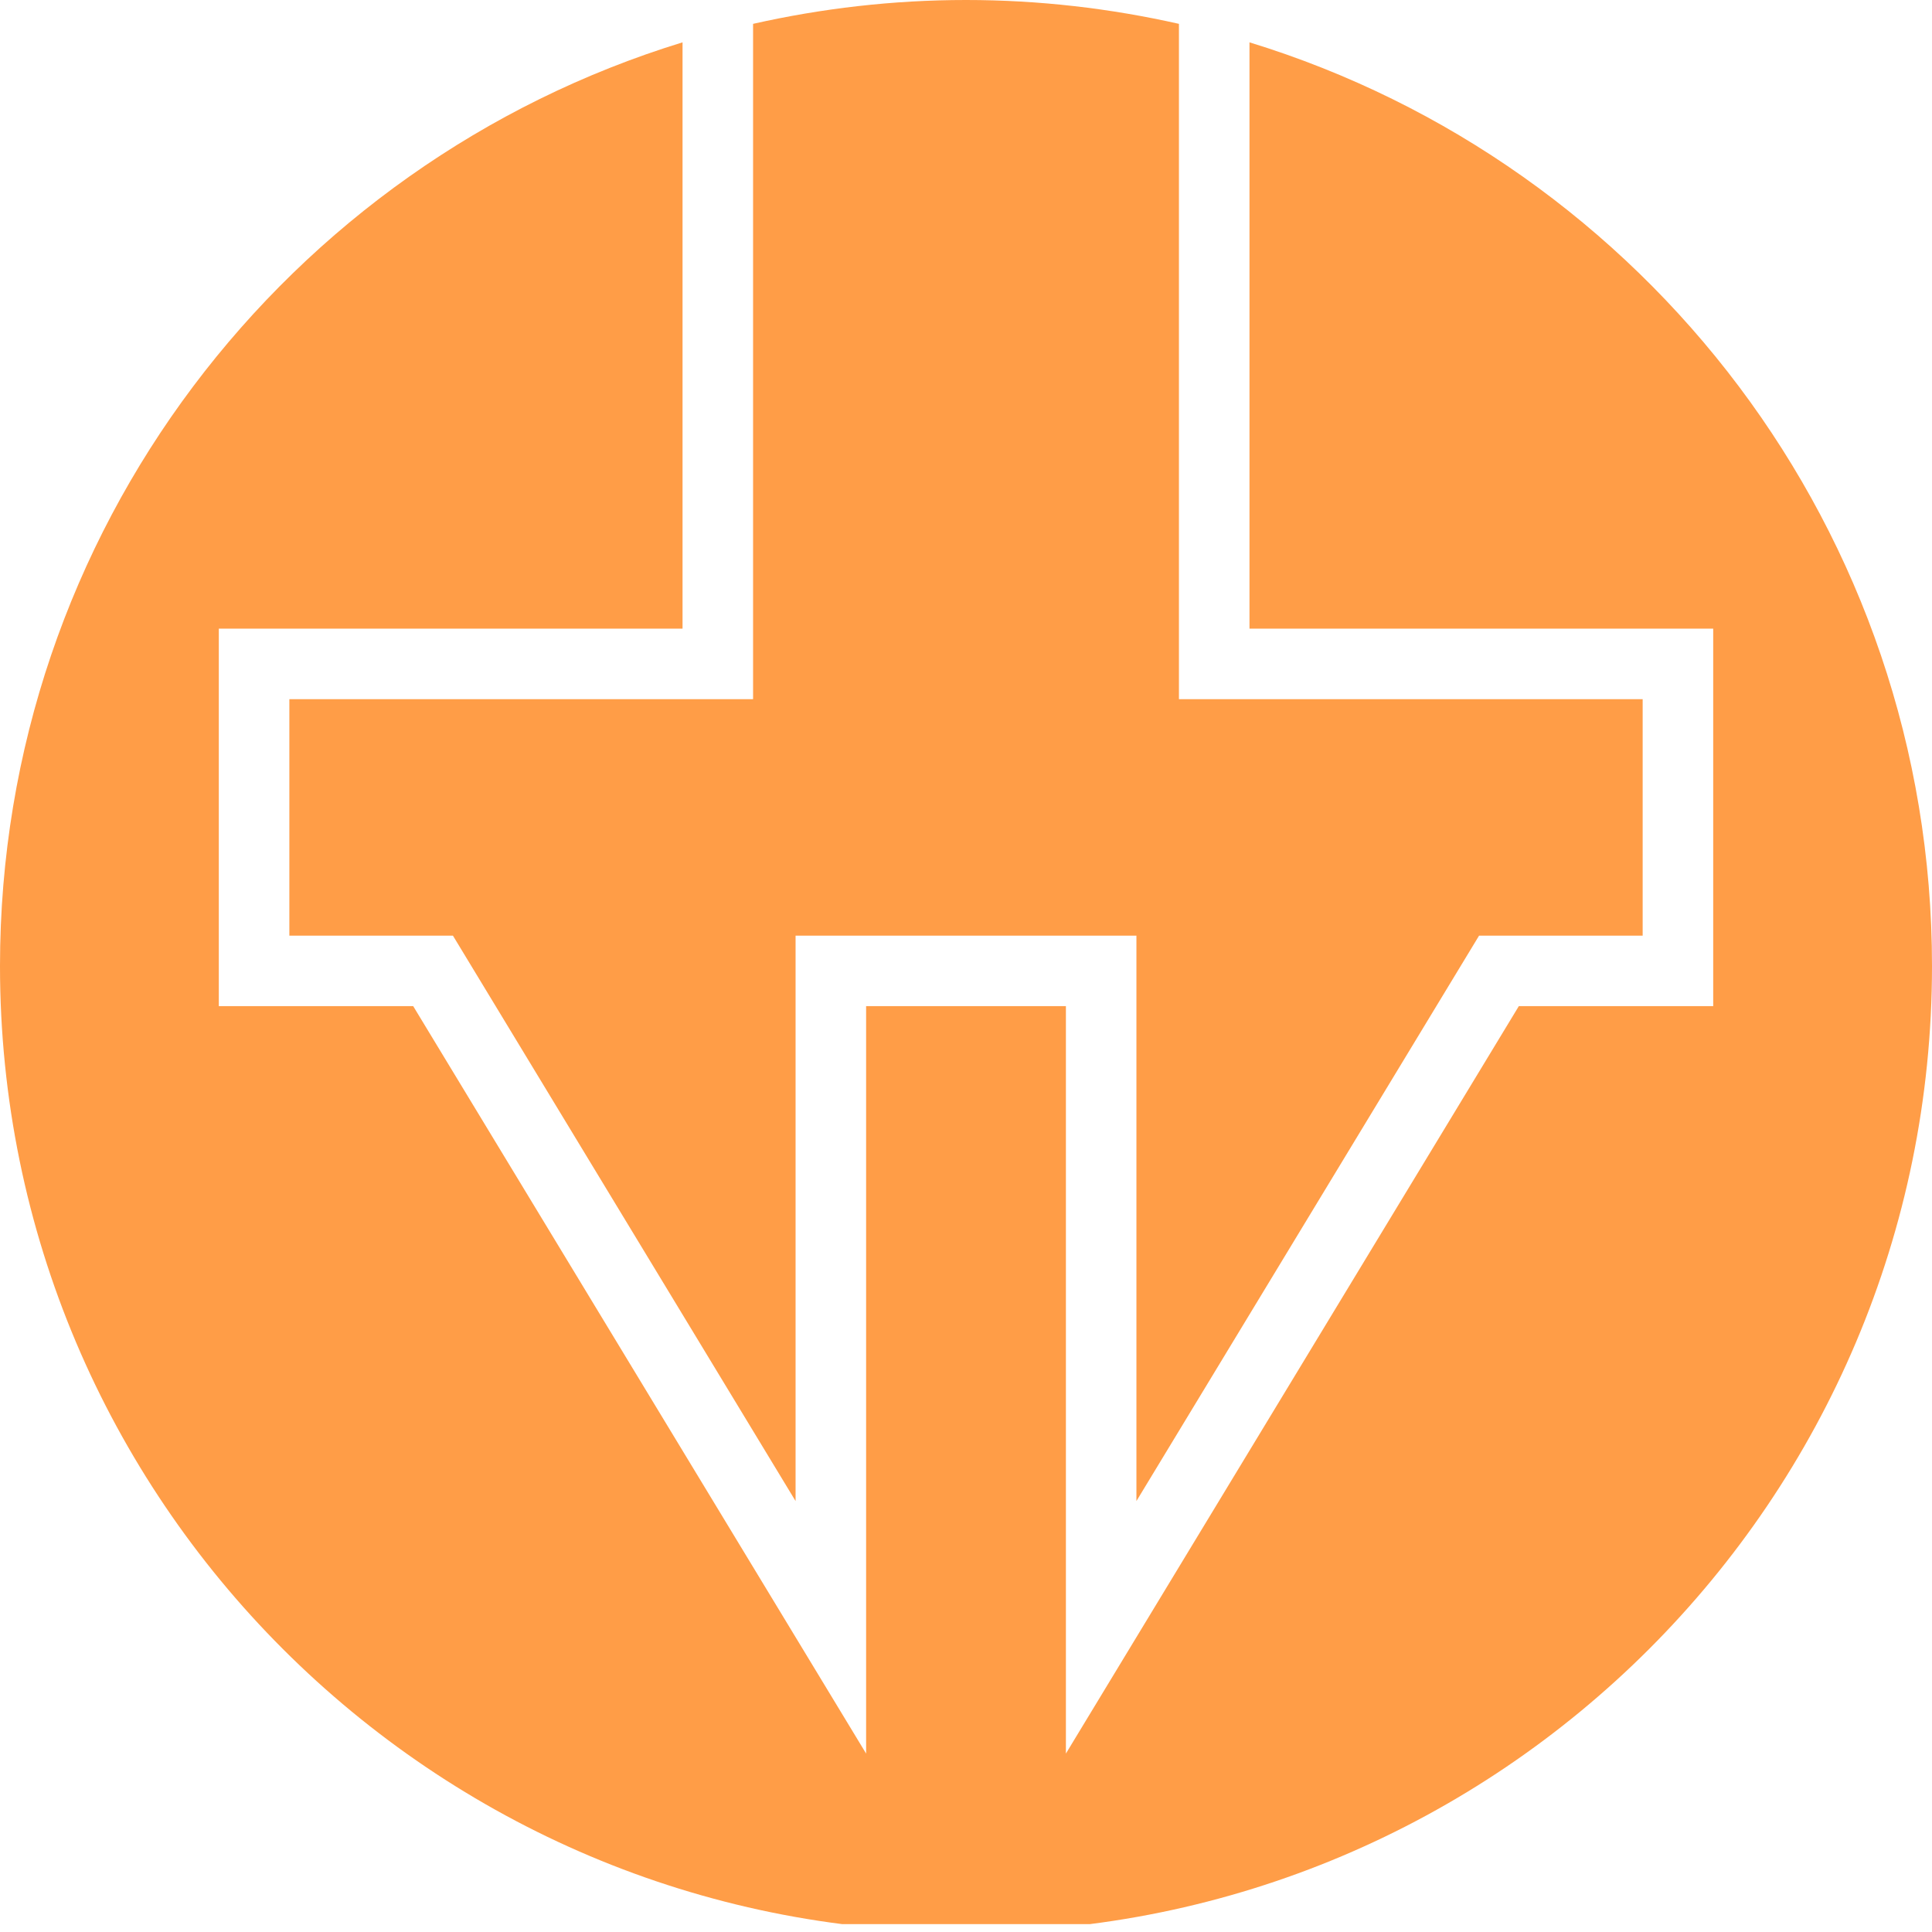
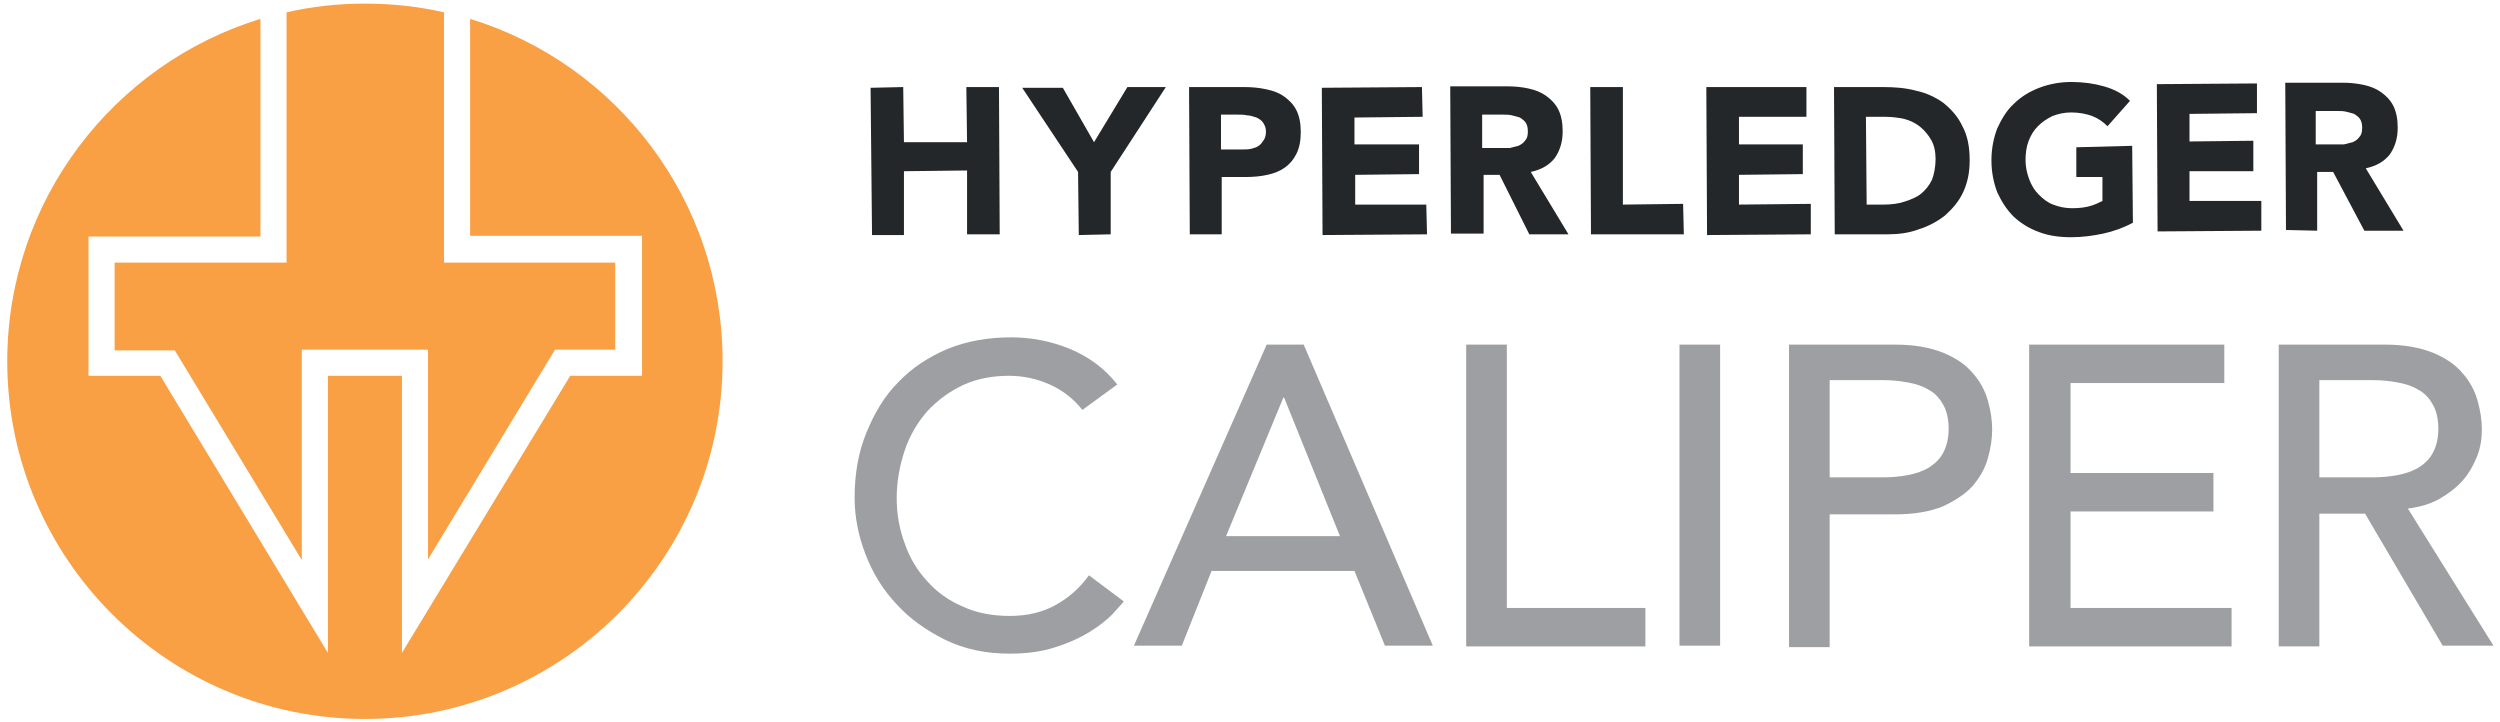
- <svg xmlns="http://www.w3.org/2000/svg" viewBox="0 0.401 98.599 98.599">
-   <defs>
-     <clipPath id="clippath7">
-       <path d="M 0 0 L 342.542 0 L 342.542 98.599 L 0 98.599 Z" style="fill: none; clip-rule: nonzero;" />
-     </clipPath>
-   </defs>
+ <svg xmlns="http://www.w3.org/2000/svg" version="1.1" id="Layer_1" x="0px" y="0px" viewBox="0 0 344.6 99.5" style="enable-background:new 0 0 344.6 99.5;" xml:space="preserve">
+   <style type="text/css">
+ 	.st0{fill:#F99F44;}
+ 	.st1{fill:#24272A;}
+ 	.st2{fill:#9D9FA2;}
+ </style>
  <g>
    <g>
-       <path d="M 14.767 36.084 L 14.767 48.151 L 23.115 48.151 L 40.602 77.007 L 40.602 48.151 L 57.997 48.151 L 57.997 77.007 L 75.484 48.151 L 83.833 48.151 L 83.833 36.084 L 60.167 36.084 L 60.167 1.618 C 56.669 0.83 53.036 0.401 49.3 0.401 C 45.564 0.401 41.931 0.83 38.433 1.618 L 38.433 36.084 L 14.767 36.084" style="fill: rgb(255, 157, 71); fill-opacity: 1; clip-path: url(#clippath7);" />
-       <path d="M 63.767 2.562 L 63.767 32.484 L 87.433 32.484 L 87.433 51.75 L 77.512 51.75 L 54.398 89.894 L 54.398 51.75 L 44.202 51.75 L 44.202 89.894 L 21.088 51.75 L 11.167 51.75 L 11.167 32.484 L 34.833 32.484 L 34.833 2.562 C 14.666 8.745 0 27.508 0 49.701 C 0 76.928 22.072 99 49.3 99 C 76.527 99 98.599 76.928 98.599 49.701 C 98.599 27.508 83.934 8.745 63.767 2.562" style="fill: rgb(255, 157, 71); fill-opacity: 1; clip-path: url(#clippath7);" />
+       <path class="st0" d="M15.8,36.2v12.1h8.3l17.5,28.9V48.2H59v28.9l17.5-28.9h8.3V36.2H61.2V1.7c-3.5-0.8-7.1-1.2-10.9-1.2    S43,0.9,39.5,1.7v34.5H15.8z" />
+       <path class="st0" d="M64.8,2.6v29.9h23.7v19.3h-9.9L55.4,90V51.8H45.2V90L22.1,51.8h-9.9V32.6h23.7V2.6C15.7,8.8,1,27.6,1,49.8    C1,77,23.1,99.1,50.3,99.1S99.6,77,99.6,49.8C99.6,27.6,85,8.8,64.8,2.6z" />
+     </g>
+     <g>
+       <polygon class="st1" points="124.6,23.6 133.3,23.5 133.3,32.3 137.8,32.3 137.7,12 133.2,12 133.3,19.6 124.6,19.6 124.5,12     120,12.1 120.2,32.4 124.6,32.4   " />
+       <polygon class="st1" points="148.7,32.4 153.1,32.3 153.1,23.7 160.7,12 155.4,12 150.8,19.6 146.5,12.1 140.9,12.1 148.6,23.7       " />
+       <path class="st1" d="M168.4,32.3l0-7.9l3.3,0c1.1,0,2.1-0.1,3-0.3c0.9-0.2,1.7-0.5,2.4-1c0.7-0.5,1.2-1.1,1.6-1.9    c0.4-0.8,0.6-1.8,0.6-3c0-1.2-0.2-2.2-0.6-3c-0.4-0.8-1-1.4-1.7-1.9c-0.7-0.5-1.5-0.8-2.5-1c-0.9-0.2-1.9-0.3-3-0.3l-7.6,0    l0.1,20.3L168.4,32.3z M170.6,15.8c0.4,0,0.9,0,1.3,0.1c0.5,0,0.9,0.2,1.3,0.3c0.4,0.2,0.7,0.4,0.9,0.7c0.2,0.3,0.4,0.7,0.4,1.2    c0,0.5-0.1,0.9-0.3,1.2c-0.2,0.3-0.4,0.6-0.7,0.8c-0.3,0.2-0.6,0.3-1,0.4c-0.4,0.1-0.8,0.1-1.2,0.1l-3,0l0-4.8L170.6,15.8z" />
+       <polygon class="st1" points="196.7,32.3 196.6,28.2 186.8,28.2 186.8,24.1 195.6,24 195.6,19.9 186.7,19.9 186.7,16.2 196.1,16.1     196,12 182.2,12.1 182.3,32.4   " />
+       <path class="st1" d="M210.8,32.3l5.4,0l-5.2-8.6c1.4-0.3,2.5-0.9,3.3-1.9c0.7-1,1.1-2.2,1.1-3.7c0-1.2-0.2-2.2-0.6-3    c-0.4-0.8-1-1.4-1.7-1.9c-0.7-0.5-1.5-0.8-2.4-1c-0.9-0.2-1.9-0.3-2.9-0.3l-7.9,0l0.1,20.3l4.5,0l0-8.1l2.2,0L210.8,32.3z     M204.3,20.4l0-4.6l2.9,0c0.4,0,0.8,0,1.2,0.1c0.4,0.1,0.8,0.2,1.1,0.3c0.3,0.2,0.6,0.4,0.8,0.7c0.2,0.3,0.3,0.7,0.3,1.2    c0,0.6-0.1,1-0.4,1.3c-0.2,0.3-0.5,0.5-0.9,0.7c-0.4,0.1-0.8,0.2-1.2,0.3c-0.4,0-0.9,0-1.3,0L204.3,20.4z" />
+       <polygon class="st1" points="232.1,32.3 232,28.1 223.7,28.2 223.7,12 219.2,12 219.3,32.3   " />
+       <polygon class="st1" points="249.6,32.3 249.6,28.1 239.7,28.2 239.7,24.1 248.5,24 248.5,19.9 239.7,19.9 239.7,16.1 249,16.1     249,12 235.2,12 235.3,32.4   " />
+       <path class="st1" d="M268.1,29.7c1-0.9,1.9-1.9,2.5-3.2c0.6-1.3,0.9-2.7,0.9-4.4c0-1.9-0.3-3.4-1-4.7c-0.6-1.3-1.5-2.3-2.6-3.2    c-1.1-0.8-2.4-1.4-3.8-1.7c-1.5-0.4-3-0.5-4.6-0.5l-6.7,0l0.1,20.3l7.3,0c1.5,0,3-0.2,4.3-0.7C265.8,31.2,267.1,30.5,268.1,29.7z     M259.6,28.2l-2.3,0l-0.1-12.1l2.6,0c0.9,0,1.8,0.1,2.7,0.3c0.8,0.2,1.6,0.6,2.2,1.1c0.6,0.5,1.1,1.1,1.5,1.8    c0.4,0.7,0.6,1.6,0.6,2.6c0,1.1-0.2,2.1-0.5,2.9c-0.4,0.8-0.9,1.4-1.5,1.9c-0.6,0.5-1.4,0.8-2.3,1.1    C261.6,28.1,260.6,28.2,259.6,28.2z" />
+       <path class="st1" d="M286.2,20.3l0,4.1l3.6,0l0,3.3c-0.4,0.2-1,0.5-1.7,0.7c-0.7,0.2-1.5,0.3-2.5,0.3c-1,0-1.8-0.2-2.6-0.5    c-0.8-0.3-1.4-0.8-2-1.4c-0.6-0.6-1-1.3-1.3-2.1c-0.3-0.8-0.5-1.7-0.5-2.6c0-0.9,0.1-1.8,0.4-2.6c0.3-0.8,0.7-1.5,1.3-2.1    c0.6-0.6,1.2-1,2-1.4c0.8-0.3,1.6-0.5,2.6-0.5c1.1,0,2.1,0.2,2.9,0.5c0.8,0.3,1.5,0.8,2.1,1.4l3.1-3.5c-1-1-2.2-1.6-3.6-2    c-1.4-0.4-2.9-0.6-4.5-0.6c-1.6,0-3.1,0.3-4.4,0.8c-1.3,0.5-2.5,1.2-3.5,2.2c-1,0.9-1.7,2.1-2.3,3.4c-0.5,1.3-0.8,2.8-0.8,4.4    c0,1.6,0.3,3.1,0.8,4.4c0.6,1.3,1.3,2.4,2.3,3.4c1,0.9,2.1,1.6,3.5,2.1c1.3,0.5,2.8,0.7,4.4,0.7c1.5,0,3-0.2,4.4-0.5    c1.4-0.3,2.8-0.8,4.1-1.5l-0.1-10.6L286.2,20.3z" />
+       <polygon class="st1" points="311.7,31.8 311.7,27.7 301.8,27.7 301.8,23.6 310.6,23.6 310.6,19.4 301.8,19.5 301.8,15.7     311.1,15.6 311.1,11.5 297.3,11.6 297.4,31.9   " />
+       <path class="st1" d="M319.4,31.8l0-8.1l2.2,0l4.3,8.1l5.4,0l-5.2-8.6c1.4-0.3,2.5-0.9,3.3-1.9c0.7-1,1.1-2.2,1.1-3.7    c0-1.2-0.2-2.2-0.6-3c-0.4-0.8-1-1.4-1.7-1.9c-0.7-0.5-1.5-0.8-2.4-1c-0.9-0.2-1.9-0.3-2.9-0.3l-7.9,0l0.1,20.3L319.4,31.8z     M322.2,15.3c0.4,0,0.8,0,1.2,0.1c0.4,0.1,0.8,0.2,1.1,0.3c0.3,0.2,0.6,0.4,0.8,0.7c0.2,0.3,0.3,0.7,0.3,1.2c0,0.6-0.1,1-0.4,1.3    c-0.2,0.3-0.5,0.5-0.9,0.7c-0.4,0.1-0.8,0.2-1.2,0.3c-0.5,0-0.9,0-1.3,0l-2.6,0l0-4.6L322.2,15.3z" />
+     </g>
+     <g>
+       <path class="st2" d="M149.2,56.5c-1.2-1.5-2.7-2.7-4.5-3.5s-3.7-1.2-5.6-1.2c-2.3,0-4.5,0.4-6.4,1.3s-3.5,2.1-4.9,3.6    c-1.3,1.5-2.4,3.3-3.1,5.4c-0.7,2.1-1.1,4.3-1.1,6.6c0,2.2,0.4,4.3,1.1,6.2c0.7,2,1.7,3.7,3.1,5.2c1.3,1.5,3,2.7,4.9,3.5    c1.9,0.9,4.1,1.3,6.5,1.3c2.4,0,4.5-0.5,6.3-1.5c1.8-1,3.3-2.3,4.6-4.1l4.8,3.6c-0.3,0.4-0.9,1-1.6,1.8c-0.8,0.8-1.8,1.6-3.1,2.4    c-1.3,0.8-2.8,1.5-4.7,2.1c-1.8,0.6-3.9,0.9-6.3,0.9c-3.3,0-6.2-0.6-8.9-1.9c-2.6-1.3-4.9-2.9-6.7-4.9c-1.9-2-3.3-4.3-4.3-6.9    c-1-2.6-1.5-5.2-1.5-7.8c0-3.2,0.5-6.2,1.6-8.9c1.1-2.7,2.5-5.1,4.4-7c1.9-2,4.2-3.5,6.8-4.6c2.7-1.1,5.6-1.6,8.8-1.6    c2.7,0,5.4,0.5,8.1,1.6c2.6,1.1,4.8,2.7,6.5,4.9L149.2,56.5z" />
+       <path class="st2" d="M174.6,47.5h5.1l17.8,41.5h-6.6l-4.2-10.3H167l-4.1,10.3h-6.6L174.6,47.5z M184.7,73.9L177,54.8h-0.1    L169,73.9H184.7z" />
+       <path class="st2" d="M202.1,47.5h5.6v36.3h19.1v5.3h-24.7V47.5z" />
+       <path class="st2" d="M231.5,47.5h5.6v41.5h-5.6V47.5z" />
+       <path class="st2" d="M246.6,47.5h14.6c2.7,0,4.8,0.4,6.6,1.1c1.7,0.7,3.1,1.6,4.1,2.8c1,1.1,1.7,2.4,2.1,3.8    c0.4,1.4,0.6,2.7,0.6,4s-0.2,2.6-0.6,4c-0.4,1.4-1.1,2.6-2.1,3.8c-1,1.1-2.4,2-4.1,2.8c-1.7,0.7-3.9,1.1-6.6,1.1h-9v18.3h-5.6    V47.5z M252.2,65.8h7.4c1.1,0,2.2-0.1,3.3-0.3c1.1-0.2,2-0.5,2.9-1c0.8-0.5,1.5-1.1,2-2c0.5-0.9,0.8-2,0.8-3.4    c0-1.4-0.3-2.6-0.8-3.4c-0.5-0.9-1.2-1.6-2-2c-0.8-0.5-1.8-0.8-2.9-1c-1.1-0.2-2.2-0.3-3.3-0.3h-7.4V65.8z" />
+       <path class="st2" d="M279.8,47.5h26.8v5.3h-21.2v12.4h19.7v5.3h-19.7v13.3h22.2v5.3h-27.9V47.5z" />
+       <path class="st2" d="M314.1,47.5h14.6c2.7,0,4.8,0.4,6.6,1.1c1.7,0.7,3.1,1.6,4.1,2.8c1,1.1,1.7,2.4,2.1,3.8    c0.4,1.4,0.6,2.7,0.6,4c0,1.3-0.2,2.6-0.7,3.8c-0.5,1.2-1.1,2.3-2,3.3c-0.9,1-2,1.8-3.2,2.5c-1.3,0.7-2.7,1.1-4.3,1.3l11.8,18.9    h-7L326,70.8h-6.3v18.3h-5.6V47.5z M319.7,65.8h7.4c1.1,0,2.2-0.1,3.3-0.3c1.1-0.2,2-0.5,2.9-1c0.8-0.5,1.5-1.1,2-2    c0.5-0.9,0.8-2,0.8-3.4c0-1.4-0.3-2.6-0.8-3.4c-0.5-0.9-1.2-1.6-2-2c-0.8-0.5-1.8-0.8-2.9-1c-1.1-0.2-2.2-0.3-3.3-0.3h-7.4V65.8z" />
    </g>
  </g>
</svg>
